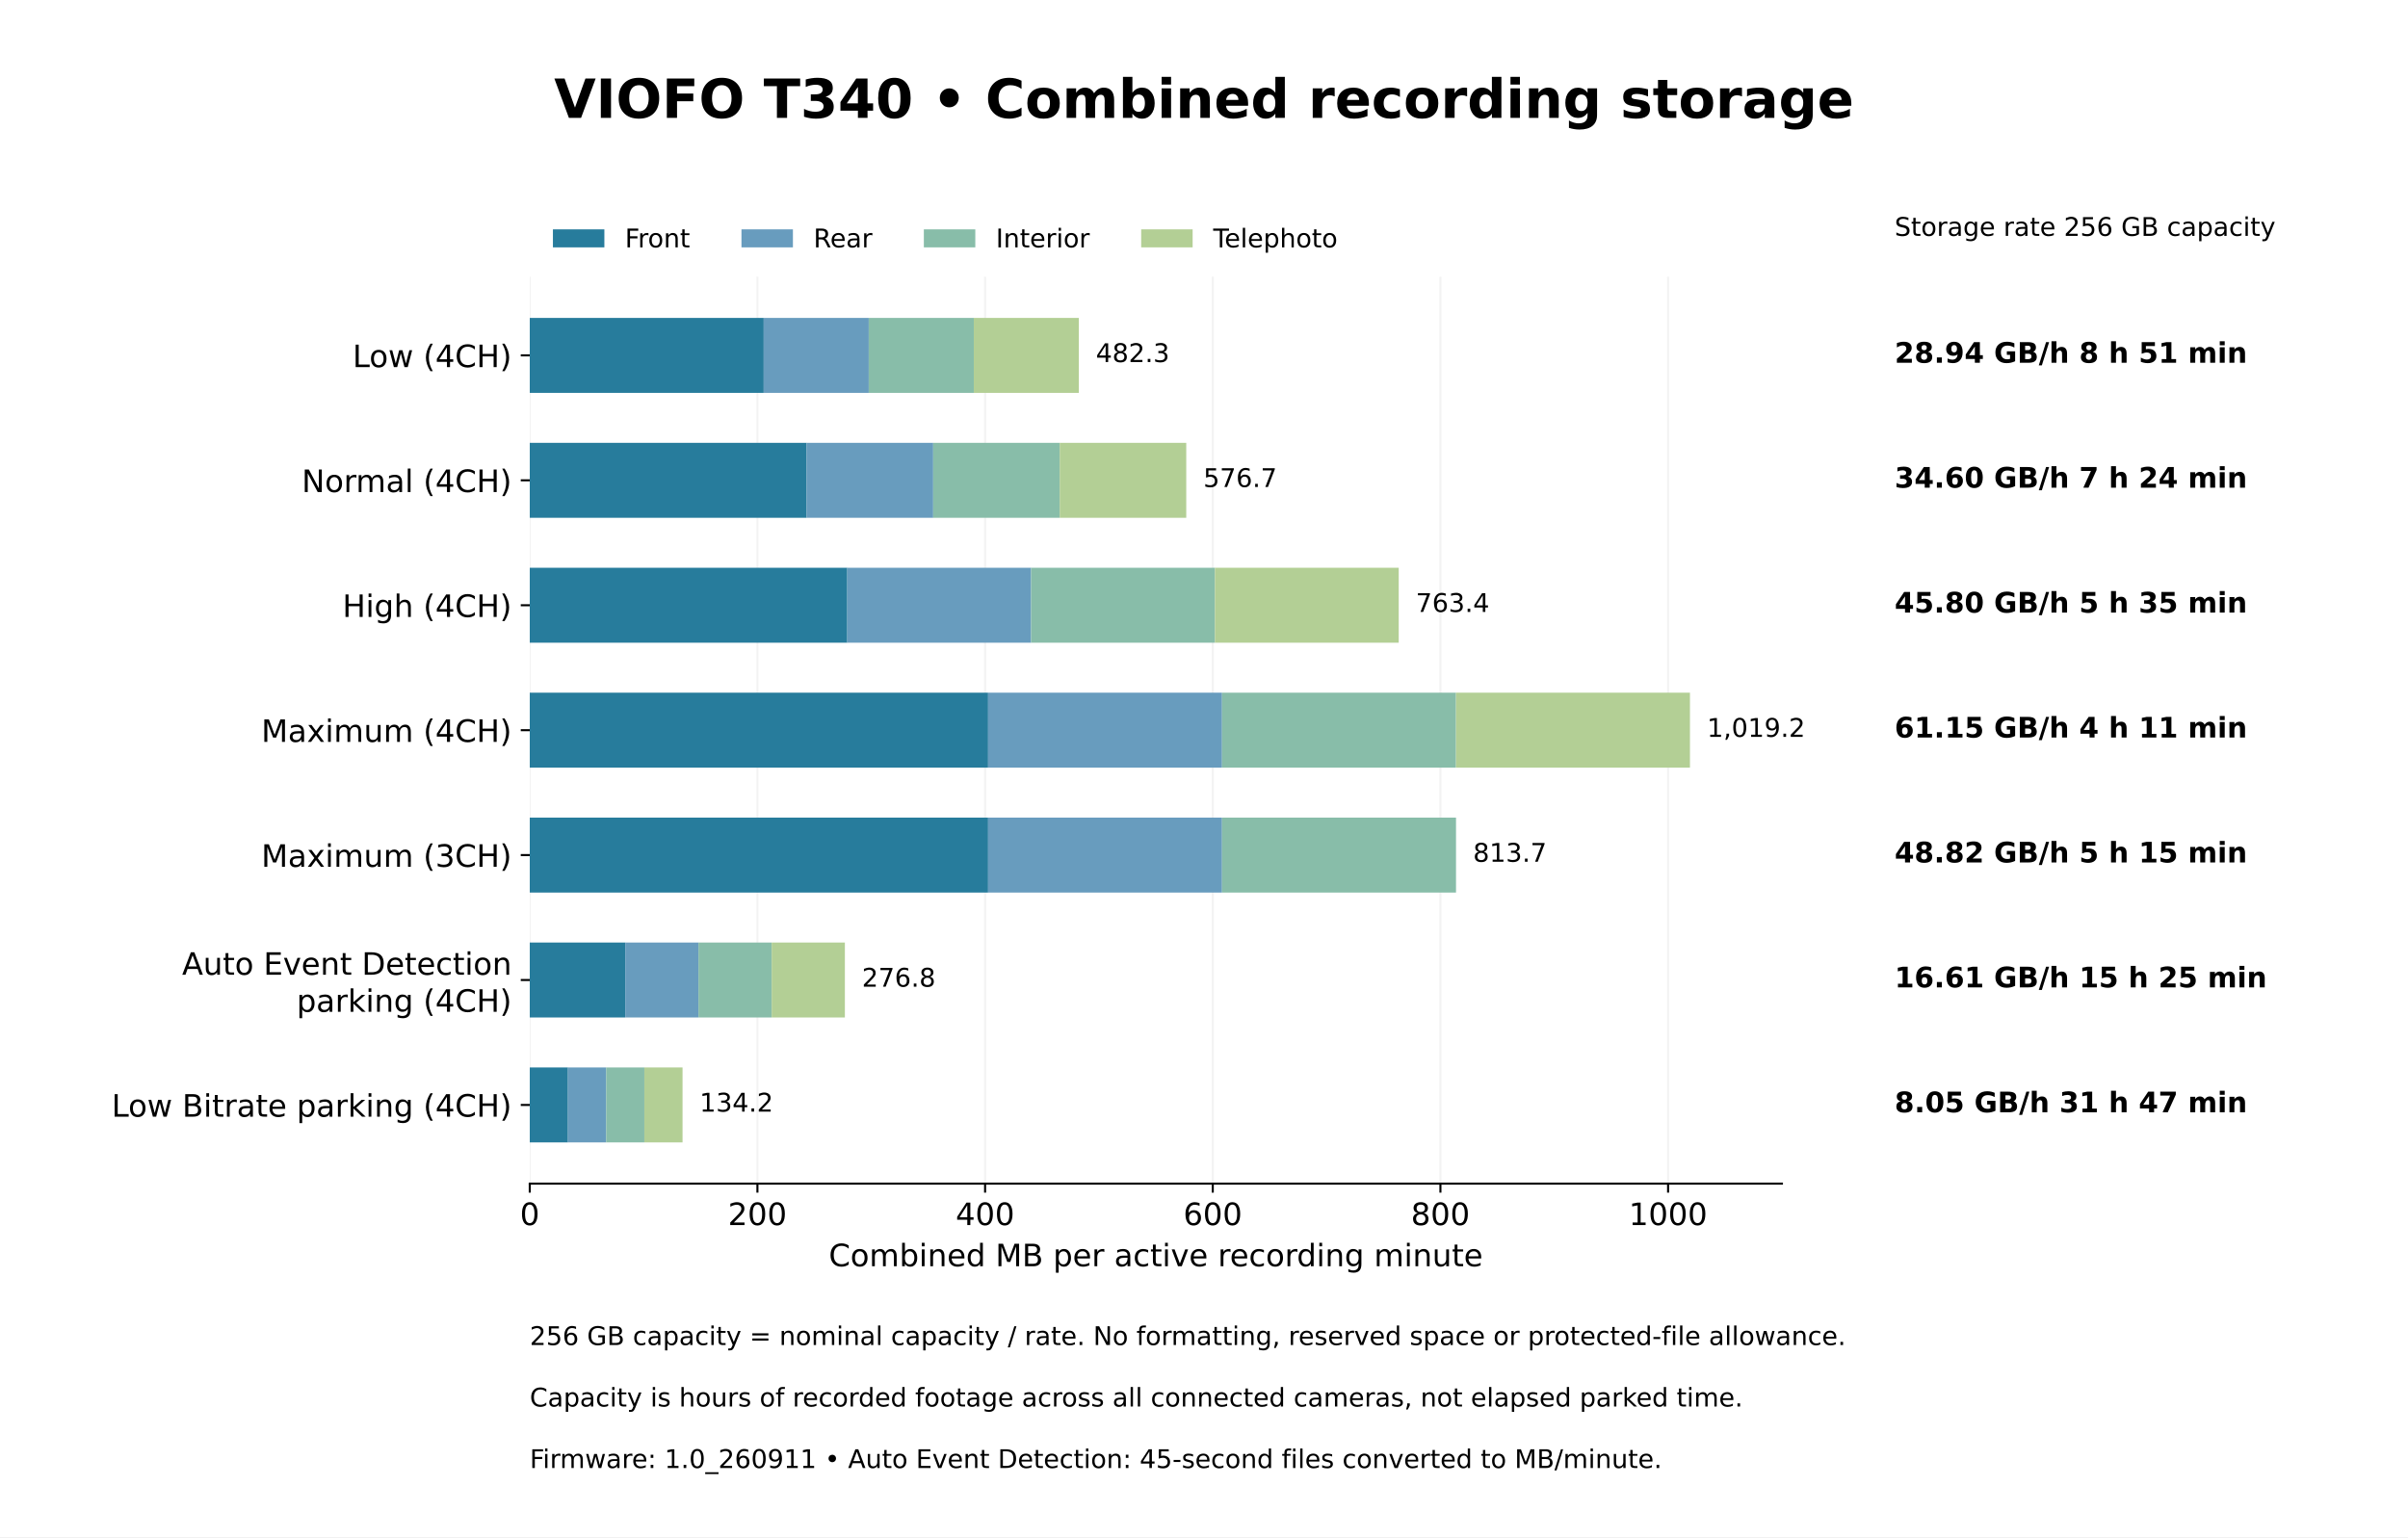
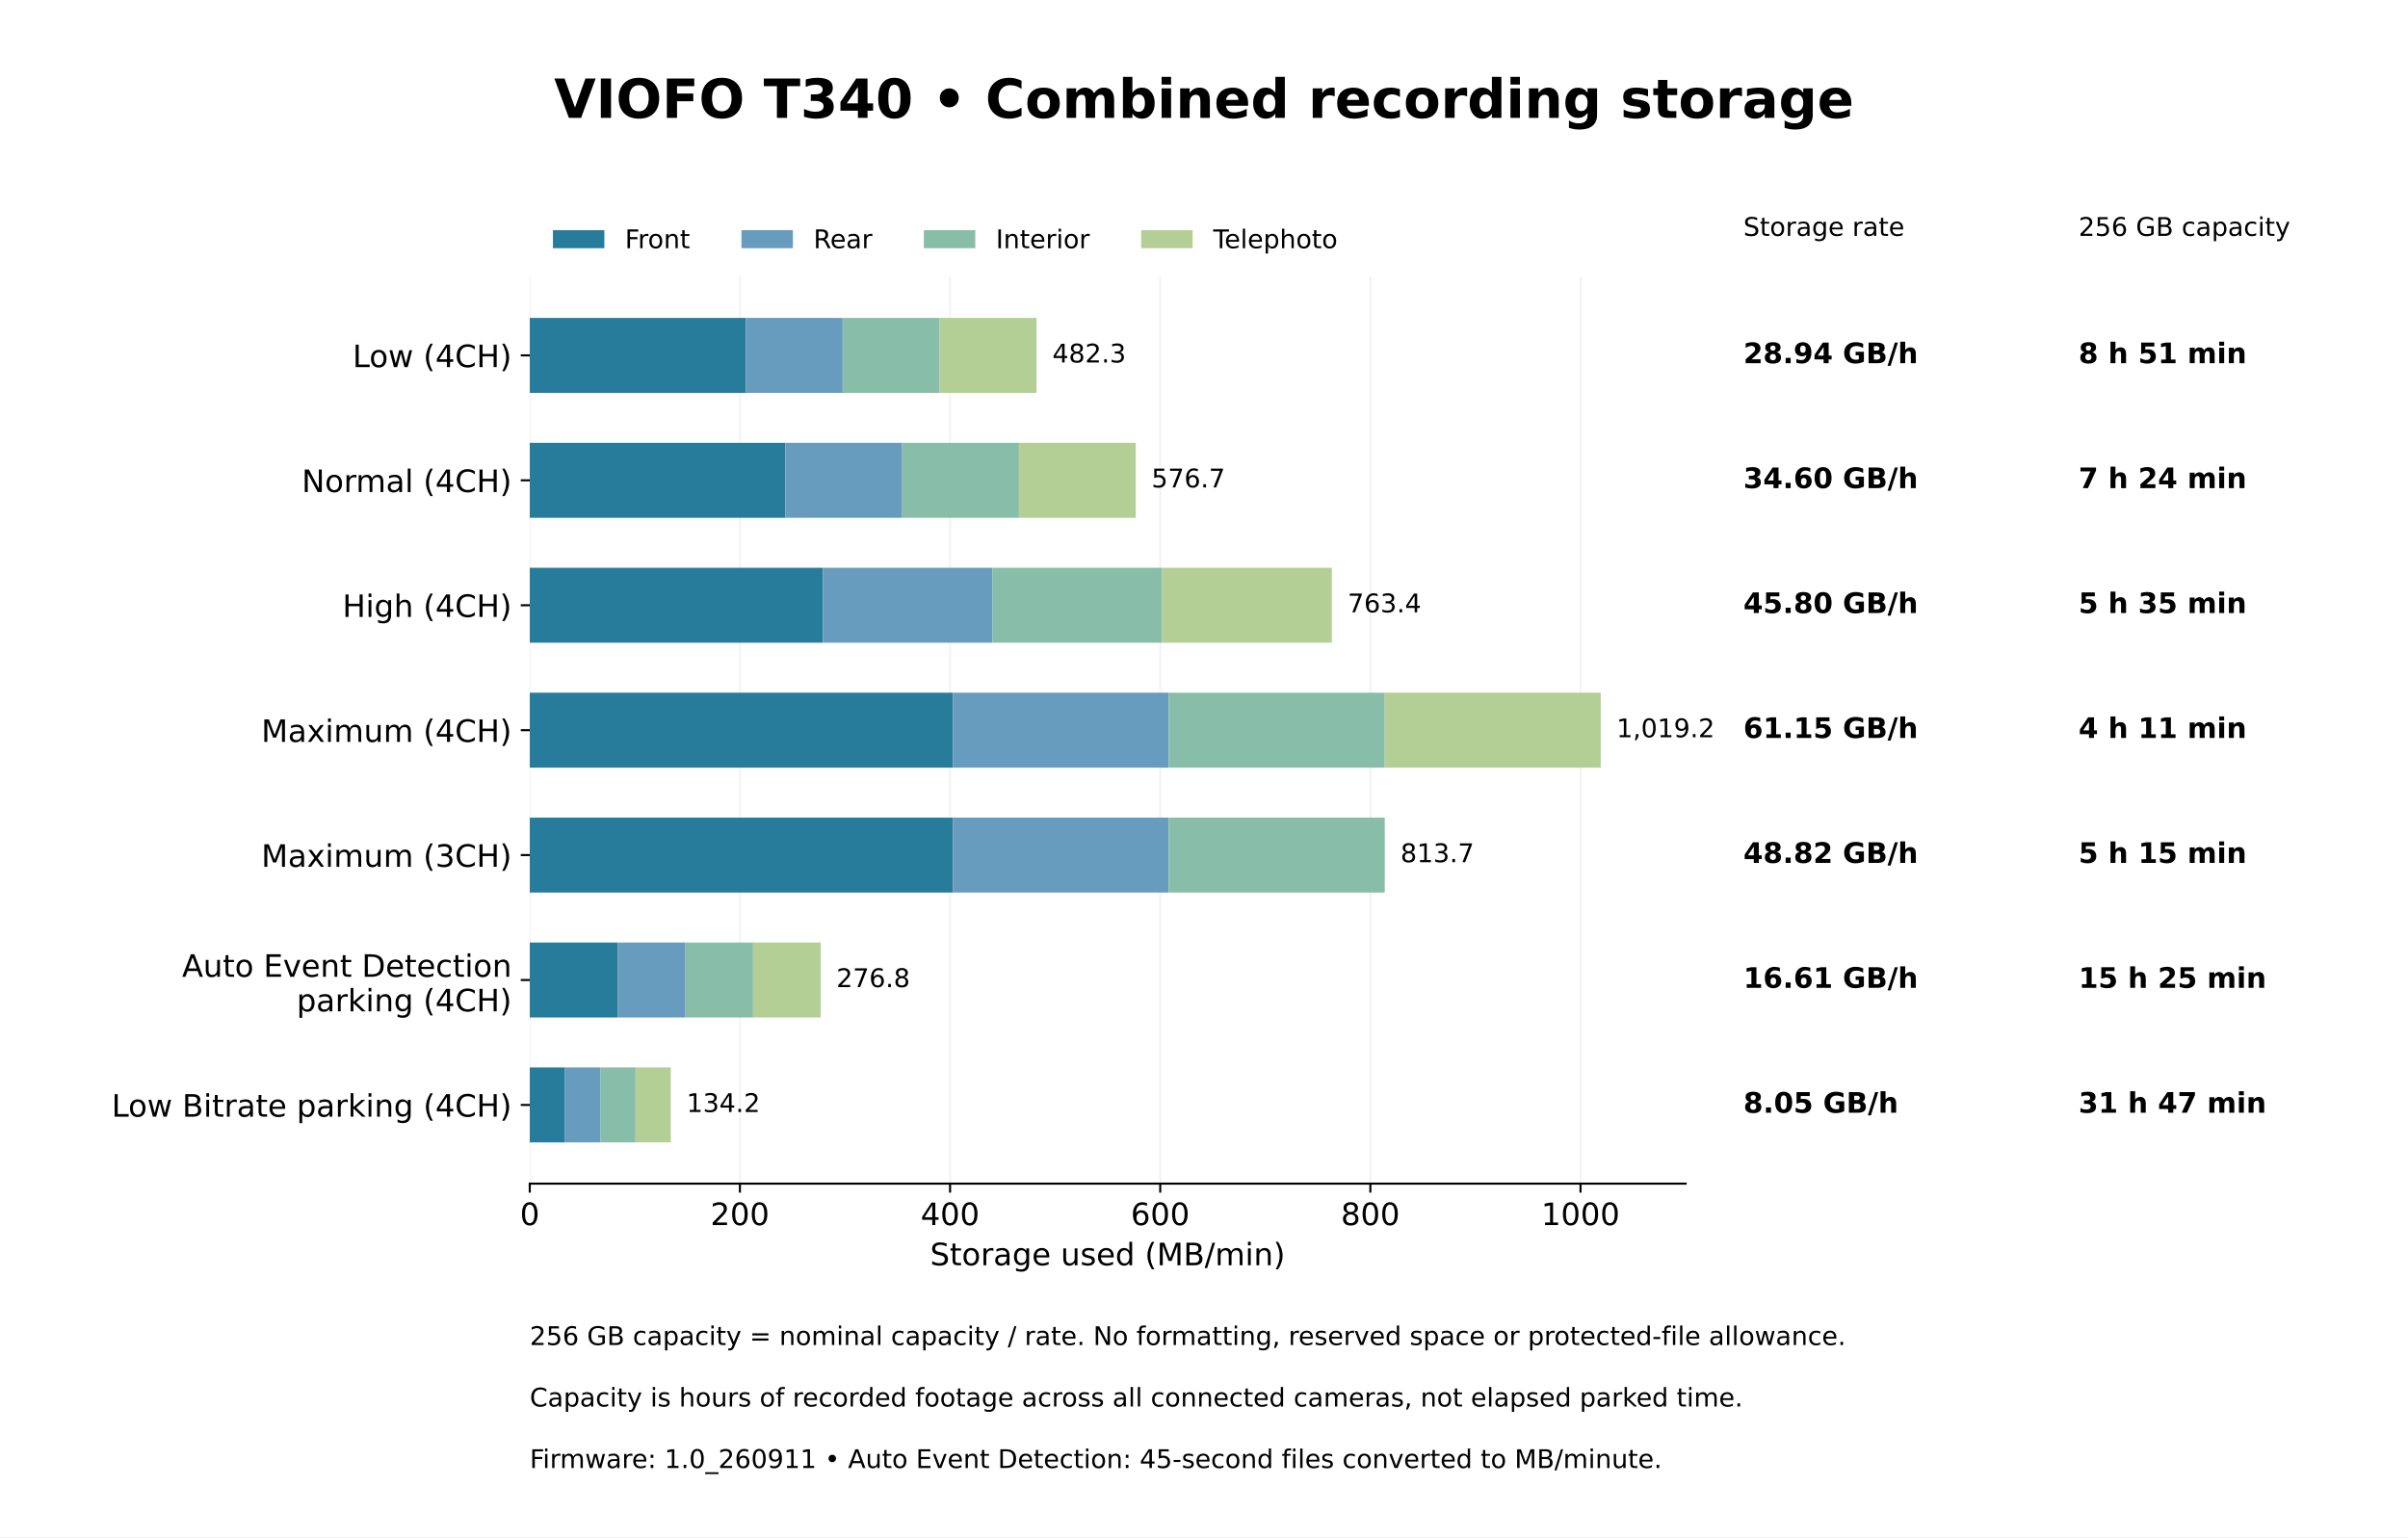
<svg xmlns="http://www.w3.org/2000/svg" xmlns:xlink="http://www.w3.org/1999/xlink" width="936pt" height="597.6pt" viewBox="0 0 936 597.6" version="1.1">
  <defs>
    <style type="text/css">*{stroke-linejoin: round; stroke-linecap: butt}</style>
  </defs>
  <g id="figure_1">
    <g id="patch_1">
      <path d="M 0 597.6 L 936 597.6 L 936 0 L 0 0 z " style="fill: #ffffff" />
    </g>
    <g id="axes_1">
      <g id="patch_2">
-         <path d="M 205.92 460.152 L 692.64 460.152 L 692.64 107.568 L 205.92 107.568 z " style="fill: #ffffff" />
+         <path d="M 205.92 460.152 L 655.2 460.152 L 655.2 107.568 L 205.92 107.568 z " style="fill: #ffffff" />
      </g>
      <g id="matplotlib.axis_1">
        <g id="xtick_1">
          <g id="line2d_1">
-             <path d="M 205.92 460.152 L 205.92 107.568 " clip-path="url(#pe1d11320b8)" style="fill: none; stroke: #b0b0b0; stroke-opacity: 0.16; stroke-width: 0.8; stroke-linecap: square" />
+             <path d="M 205.92 460.152 L 205.92 107.568 " clip-path="url(#p3f0b2e9236)" style="fill: none; stroke: #b0b0b0; stroke-opacity: 0.16; stroke-width: 0.8; stroke-linecap: square" />
          </g>
          <g id="line2d_2">
            <defs>
-               <path id="m07316ae9fb" d="M 0 0 L 0 3.5 " style="stroke: #000000; stroke-width: 0.8" />
+               <path id="m5dabaa1080" d="M 0 0 L 0 3.5 " style="stroke: #000000; stroke-width: 0.8" />
            </defs>
            <g>
-               <use xlink:href="#m07316ae9fb" x="205.92" y="460.152" style="stroke: #000000; stroke-width: 0.8" />
+               <use xlink:href="#m5dabaa1080" x="205.92" y="460.152" style="stroke: #000000; stroke-width: 0.8" />
            </g>
          </g>
          <g id="text_1">
-             <text style="font-size: 12px; font-family: 'DejaVu Sans'; text-anchor: middle" x="205.92" y="476.269" transform="rotate(-0 205.92 476.2692)">0</text>
+             <text style="font: 12px 'DejaVu Sans'; text-anchor: middle" x="205.92" y="476.27" transform="rotate(-0 205.92 476.2701)">0</text>
          </g>
        </g>
        <g id="xtick_2">
          <g id="line2d_3">
-             <path d="M 294.415 460.152 L 294.415 107.568 " clip-path="url(#pe1d11320b8)" style="fill: none; stroke: #b0b0b0; stroke-opacity: 0.16; stroke-width: 0.8; stroke-linecap: square" />
+             <path d="M 287.607 460.152 L 287.607 107.568 " clip-path="url(#p3f0b2e9236)" style="fill: none; stroke: #b0b0b0; stroke-opacity: 0.16; stroke-width: 0.8; stroke-linecap: square" />
          </g>
          <g id="line2d_4">
            <g>
-               <use xlink:href="#m07316ae9fb" x="294.415" y="460.152" style="stroke: #000000; stroke-width: 0.8" />
+               <use xlink:href="#m5dabaa1080" x="287.607" y="460.152" style="stroke: #000000; stroke-width: 0.8" />
            </g>
          </g>
          <g id="text_2">
-             <text style="font-size: 12px; font-family: 'DejaVu Sans'; text-anchor: middle" x="294.415" y="476.269" transform="rotate(-0 294.4145 476.2692)">200</text>
+             <text style="font: 12px 'DejaVu Sans'; text-anchor: middle" x="287.607" y="476.27" transform="rotate(-0 287.6073 476.2701)">200</text>
          </g>
        </g>
        <g id="xtick_3">
          <g id="line2d_5">
-             <path d="M 382.909 460.152 L 382.909 107.568 " clip-path="url(#pe1d11320b8)" style="fill: none; stroke: #b0b0b0; stroke-opacity: 0.16; stroke-width: 0.8; stroke-linecap: square" />
+             <path d="M 369.295 460.152 L 369.295 107.568 " clip-path="url(#p3f0b2e9236)" style="fill: none; stroke: #b0b0b0; stroke-opacity: 0.16; stroke-width: 0.8; stroke-linecap: square" />
          </g>
          <g id="line2d_6">
            <g>
-               <use xlink:href="#m07316ae9fb" x="382.909" y="460.152" style="stroke: #000000; stroke-width: 0.8" />
+               <use xlink:href="#m5dabaa1080" x="369.295" y="460.152" style="stroke: #000000; stroke-width: 0.8" />
            </g>
          </g>
          <g id="text_3">
-             <text style="font-size: 12px; font-family: 'DejaVu Sans'; text-anchor: middle" x="382.909" y="476.269" transform="rotate(-0 382.9091 476.2692)">400</text>
+             <text style="font: 12px 'DejaVu Sans'; text-anchor: middle" x="369.295" y="476.27" transform="rotate(-0 369.2945 476.2701)">400</text>
          </g>
        </g>
        <g id="xtick_4">
          <g id="line2d_7">
-             <path d="M 471.404 460.152 L 471.404 107.568 " clip-path="url(#pe1d11320b8)" style="fill: none; stroke: #b0b0b0; stroke-opacity: 0.16; stroke-width: 0.8; stroke-linecap: square" />
+             <path d="M 450.982 460.152 L 450.982 107.568 " clip-path="url(#p3f0b2e9236)" style="fill: none; stroke: #b0b0b0; stroke-opacity: 0.16; stroke-width: 0.8; stroke-linecap: square" />
          </g>
          <g id="line2d_8">
            <g>
-               <use xlink:href="#m07316ae9fb" x="471.404" y="460.152" style="stroke: #000000; stroke-width: 0.8" />
+               <use xlink:href="#m5dabaa1080" x="450.982" y="460.152" style="stroke: #000000; stroke-width: 0.8" />
            </g>
          </g>
          <g id="text_4">
-             <text style="font-size: 12px; font-family: 'DejaVu Sans'; text-anchor: middle" x="471.404" y="476.269" transform="rotate(-0 471.4036 476.2692)">600</text>
+             <text style="font: 12px 'DejaVu Sans'; text-anchor: middle" x="450.982" y="476.27" transform="rotate(-0 450.9818 476.2701)">600</text>
          </g>
        </g>
        <g id="xtick_5">
          <g id="line2d_9">
-             <path d="M 559.898 460.152 L 559.898 107.568 " clip-path="url(#pe1d11320b8)" style="fill: none; stroke: #b0b0b0; stroke-opacity: 0.16; stroke-width: 0.8; stroke-linecap: square" />
+             <path d="M 532.669 460.152 L 532.669 107.568 " clip-path="url(#p3f0b2e9236)" style="fill: none; stroke: #b0b0b0; stroke-opacity: 0.16; stroke-width: 0.8; stroke-linecap: square" />
          </g>
          <g id="line2d_10">
            <g>
-               <use xlink:href="#m07316ae9fb" x="559.898" y="460.152" style="stroke: #000000; stroke-width: 0.8" />
+               <use xlink:href="#m5dabaa1080" x="532.669" y="460.152" style="stroke: #000000; stroke-width: 0.8" />
            </g>
          </g>
          <g id="text_5">
-             <text style="font-size: 12px; font-family: 'DejaVu Sans'; text-anchor: middle" x="559.898" y="476.269" transform="rotate(-0 559.8982 476.2692)">800</text>
+             <text style="font: 12px 'DejaVu Sans'; text-anchor: middle" x="532.669" y="476.27" transform="rotate(-0 532.6691 476.2701)">800</text>
          </g>
        </g>
        <g id="xtick_6">
          <g id="line2d_11">
-             <path d="M 648.393 460.152 L 648.393 107.568 " clip-path="url(#pe1d11320b8)" style="fill: none; stroke: #b0b0b0; stroke-opacity: 0.16; stroke-width: 0.8; stroke-linecap: square" />
+             <path d="M 614.356 460.152 L 614.356 107.568 " clip-path="url(#p3f0b2e9236)" style="fill: none; stroke: #b0b0b0; stroke-opacity: 0.16; stroke-width: 0.8; stroke-linecap: square" />
          </g>
          <g id="line2d_12">
            <g>
-               <use xlink:href="#m07316ae9fb" x="648.393" y="460.152" style="stroke: #000000; stroke-width: 0.8" />
+               <use xlink:href="#m5dabaa1080" x="614.356" y="460.152" style="stroke: #000000; stroke-width: 0.8" />
            </g>
          </g>
          <g id="text_6">
-             <text style="font-size: 12px; font-family: 'DejaVu Sans'; text-anchor: middle" x="648.393" y="476.269" transform="rotate(-0 648.3927 476.2692)">1000</text>
+             <text style="font: 12px 'DejaVu Sans'; text-anchor: middle" x="614.356" y="476.27" transform="rotate(-0 614.3564 476.2701)">1000</text>
          </g>
        </g>
        <g id="text_7">
-           <text style="font-size: 12px; font-family: 'DejaVu Sans'; text-anchor: middle" x="449.28" y="492.27" transform="rotate(-0 449.28 492.2701)">Combined MB per active recording minute</text>
+           <text style="font: 12px 'DejaVu Sans'; text-anchor: middle" x="430.56" y="491.884" transform="rotate(-0 430.56 491.8839)">Storage used (MB/min)</text>
        </g>
      </g>
      <g id="matplotlib.axis_2">
        <g id="ytick_1">
          <g id="line2d_13">
            <defs>
-               <path id="m3e08c2dbc3" d="M 0 0 L -3.5 0 " style="stroke: #000000; stroke-width: 0.8" />
+               <path id="m7e5ec1ed9e" d="M 0 0 L -3.5 0 " style="stroke: #000000; stroke-width: 0.8" />
            </defs>
            <g>
-               <use xlink:href="#m3e08c2dbc3" x="205.92" y="138.164" style="stroke: #000000; stroke-width: 0.8" />
+               <use xlink:href="#m7e5ec1ed9e" x="205.92" y="138.164" style="stroke: #000000; stroke-width: 0.8" />
            </g>
          </g>
          <g id="text_8">
-             <text style="font-size: 12px; font-family: 'DejaVu Sans'; text-anchor: end" x="198.92" y="142.723" transform="rotate(-0 198.92 142.7227)">Low (4CH)</text>
+             <text style="font: 12px 'DejaVu Sans'; text-anchor: end" x="198.92" y="142.723" transform="rotate(-0 198.92 142.7232)">Low (4CH)</text>
          </g>
        </g>
        <g id="ytick_2">
          <g id="line2d_14">
            <g>
-               <use xlink:href="#m3e08c2dbc3" x="205.92" y="186.729" style="stroke: #000000; stroke-width: 0.8" />
+               <use xlink:href="#m7e5ec1ed9e" x="205.92" y="186.729" style="stroke: #000000; stroke-width: 0.8" />
            </g>
          </g>
          <g id="text_9">
-             <text style="font-size: 12px; font-family: 'DejaVu Sans'; text-anchor: end" x="198.92" y="191.288" transform="rotate(-0 198.92 191.2885)">Normal (4CH)</text>
+             <text style="font: 12px 'DejaVu Sans'; text-anchor: end" x="198.92" y="191.288" transform="rotate(-0 198.92 191.2885)">Normal (4CH)</text>
          </g>
        </g>
        <g id="ytick_3">
          <g id="line2d_15">
            <g>
-               <use xlink:href="#m3e08c2dbc3" x="205.92" y="235.295" style="stroke: #000000; stroke-width: 0.8" />
+               <use xlink:href="#m7e5ec1ed9e" x="205.92" y="235.295" style="stroke: #000000; stroke-width: 0.8" />
            </g>
          </g>
          <g id="text_10">
-             <text style="font-size: 12px; font-family: 'DejaVu Sans'; text-anchor: end" x="198.92" y="239.854" transform="rotate(-0 198.92 239.8538)">High (4CH)</text>
+             <text style="font: 12px 'DejaVu Sans'; text-anchor: end" x="198.92" y="239.854" transform="rotate(-0 198.92 239.8538)">High (4CH)</text>
          </g>
        </g>
        <g id="ytick_4">
          <g id="line2d_16">
            <g>
-               <use xlink:href="#m3e08c2dbc3" x="205.92" y="283.86" style="stroke: #000000; stroke-width: 0.8" />
+               <use xlink:href="#m7e5ec1ed9e" x="205.92" y="283.86" style="stroke: #000000; stroke-width: 0.8" />
            </g>
          </g>
          <g id="text_11">
-             <text style="font-size: 12px; font-family: 'DejaVu Sans'; text-anchor: end" x="198.92" y="288.419" transform="rotate(-0 198.92 288.4191)">Maximum (4CH)</text>
+             <text style="font: 12px 'DejaVu Sans'; text-anchor: end" x="198.92" y="288.419" transform="rotate(-0 198.92 288.4191)">Maximum (4CH)</text>
          </g>
        </g>
        <g id="ytick_5">
          <g id="line2d_17">
            <g>
-               <use xlink:href="#m3e08c2dbc3" x="205.92" y="332.425" style="stroke: #000000; stroke-width: 0.8" />
+               <use xlink:href="#m7e5ec1ed9e" x="205.92" y="332.425" style="stroke: #000000; stroke-width: 0.8" />
            </g>
          </g>
          <g id="text_12">
-             <text style="font-size: 12px; font-family: 'DejaVu Sans'; text-anchor: end" x="198.92" y="336.984" transform="rotate(-0 198.92 336.9844)">Maximum (3CH)</text>
+             <text style="font: 12px 'DejaVu Sans'; text-anchor: end" x="198.92" y="336.984" transform="rotate(-0 198.92 336.9844)">Maximum (3CH)</text>
          </g>
        </g>
        <g id="ytick_6">
          <g id="line2d_18">
            <g>
-               <use xlink:href="#m3e08c2dbc3" x="205.92" y="380.991" style="stroke: #000000; stroke-width: 0.8" />
+               <use xlink:href="#m7e5ec1ed9e" x="205.92" y="380.991" style="stroke: #000000; stroke-width: 0.8" />
            </g>
          </g>
          <g id="text_13">
-             <text style="font-size: 12px; font-family: 'DejaVu Sans'" transform="translate(70.75813 378.9486)">Auto Event Detection</text>
-             <text style="font-size: 12px; font-family: 'DejaVu Sans'" transform="translate(115.2931 393.3519)">parking (4CH)</text>
+             <text style="font: 12px 'DejaVu Sans'" transform="translate(70.75813 379.7428)">Auto Event Detection</text>
+             <text style="font: 12px 'DejaVu Sans'" transform="translate(115.2931 393.1801)">parking (4CH)</text>
          </g>
        </g>
        <g id="ytick_7">
          <g id="line2d_19">
            <g>
-               <use xlink:href="#m3e08c2dbc3" x="205.92" y="429.556" style="stroke: #000000; stroke-width: 0.8" />
+               <use xlink:href="#m7e5ec1ed9e" x="205.92" y="429.556" style="stroke: #000000; stroke-width: 0.8" />
            </g>
          </g>
          <g id="text_14">
-             <text style="font-size: 12px; font-family: 'DejaVu Sans'; text-anchor: end" x="198.92" y="434.115" transform="rotate(-0 198.92 434.1149)">Low Bitrate parking (4CH)</text>
+             <text style="font: 12px 'DejaVu Sans'; text-anchor: end" x="198.92" y="434.115" transform="rotate(-0 198.92 434.1149)">Low Bitrate parking (4CH)</text>
          </g>
        </g>
      </g>
      <g id="patch_3">
-         <path d="M 205.92 123.595 L 296.857 123.595 L 296.857 152.734 L 205.92 152.734 z " clip-path="url(#pe1d11320b8)" style="fill: #277c9c" />
+         <path d="M 205.92 123.595 L 289.862 123.595 L 289.862 152.734 L 205.92 152.734 z " clip-path="url(#p3f0b2e9236)" style="fill: #277c9c" />
      </g>
      <g id="patch_4">
-         <path d="M 205.92 172.16 L 313.56 172.16 L 313.56 201.299 L 205.92 201.299 z " clip-path="url(#pe1d11320b8)" style="fill: #277c9c" />
+         <path d="M 205.92 172.16 L 305.28 172.16 L 305.28 201.299 L 205.92 201.299 z " clip-path="url(#p3f0b2e9236)" style="fill: #277c9c" />
      </g>
      <g id="patch_5">
-         <path d="M 205.92 220.725 L 329.335 220.725 L 329.335 249.864 L 205.92 249.864 z " clip-path="url(#pe1d11320b8)" style="fill: #277c9c" />
+         <path d="M 205.92 220.725 L 319.842 220.725 L 319.842 249.864 L 205.92 249.864 z " clip-path="url(#p3f0b2e9236)" style="fill: #277c9c" />
      </g>
      <g id="patch_6">
-         <path d="M 205.92 269.29 L 384.083 269.29 L 384.083 298.43 L 205.92 298.43 z " clip-path="url(#pe1d11320b8)" style="fill: #277c9c" />
+         <path d="M 205.92 269.29 L 370.378 269.29 L 370.378 298.43 L 205.92 298.43 z " clip-path="url(#p3f0b2e9236)" style="fill: #277c9c" />
      </g>
      <g id="patch_7">
-         <path d="M 205.92 317.856 L 384.083 317.856 L 384.083 346.995 L 205.92 346.995 z " clip-path="url(#pe1d11320b8)" style="fill: #277c9c" />
+         <path d="M 205.92 317.856 L 370.378 317.856 L 370.378 346.995 L 205.92 346.995 z " clip-path="url(#p3f0b2e9236)" style="fill: #277c9c" />
      </g>
      <g id="patch_8">
-         <path d="M 205.92 366.421 L 243.037 366.421 L 243.037 395.56 L 205.92 395.56 z " clip-path="url(#pe1d11320b8)" style="fill: #277c9c" />
+         <path d="M 205.92 366.421 L 240.182 366.421 L 240.182 395.56 L 205.92 395.56 z " clip-path="url(#p3f0b2e9236)" style="fill: #277c9c" />
      </g>
      <g id="patch_9">
-         <path d="M 205.92 414.986 L 220.767 414.986 L 220.767 444.125 L 205.92 444.125 z " clip-path="url(#pe1d11320b8)" style="fill: #277c9c" />
+         <path d="M 205.92 414.986 L 219.625 414.986 L 219.625 444.125 L 205.92 444.125 z " clip-path="url(#p3f0b2e9236)" style="fill: #277c9c" />
      </g>
      <g id="patch_10">
-         <path d="M 296.857 123.595 L 337.686 123.595 L 337.686 152.734 L 296.857 152.734 z " clip-path="url(#pe1d11320b8)" style="fill: #689cbe" />
+         <path d="M 289.862 123.595 L 327.551 123.595 L 327.551 152.734 L 289.862 152.734 z " clip-path="url(#p3f0b2e9236)" style="fill: #689cbe" />
      </g>
      <g id="patch_11">
-         <path d="M 313.56 172.16 L 362.741 172.16 L 362.741 201.299 L 313.56 201.299 z " clip-path="url(#pe1d11320b8)" style="fill: #689cbe" />
+         <path d="M 305.28 172.16 L 350.677 172.16 L 350.677 201.299 L 305.28 201.299 z " clip-path="url(#p3f0b2e9236)" style="fill: #689cbe" />
      </g>
      <g id="patch_12">
-         <path d="M 329.335 220.725 L 400.786 220.725 L 400.786 249.864 L 329.335 249.864 z " clip-path="url(#pe1d11320b8)" style="fill: #689cbe" />
+         <path d="M 319.842 220.725 L 385.796 220.725 L 385.796 249.864 L 319.842 249.864 z " clip-path="url(#p3f0b2e9236)" style="fill: #689cbe" />
      </g>
      <g id="patch_13">
-         <path d="M 384.083 269.29 L 475.02 269.29 L 475.02 298.43 L 384.083 298.43 z " clip-path="url(#pe1d11320b8)" style="fill: #689cbe" />
+         <path d="M 370.378 269.29 L 454.32 269.29 L 454.32 298.43 L 370.378 298.43 z " clip-path="url(#p3f0b2e9236)" style="fill: #689cbe" />
      </g>
      <g id="patch_14">
-         <path d="M 384.083 317.856 L 475.02 317.856 L 475.02 346.995 L 384.083 346.995 z " clip-path="url(#pe1d11320b8)" style="fill: #689cbe" />
+         <path d="M 370.378 317.856 L 454.32 317.856 L 454.32 346.995 L 370.378 346.995 z " clip-path="url(#p3f0b2e9236)" style="fill: #689cbe" />
      </g>
      <g id="patch_15">
-         <path d="M 243.037 366.421 L 271.494 366.421 L 271.494 395.56 L 243.037 395.56 z " clip-path="url(#pe1d11320b8)" style="fill: #689cbe" />
+         <path d="M 240.182 366.421 L 266.45 366.421 L 266.45 395.56 L 240.182 395.56 z " clip-path="url(#p3f0b2e9236)" style="fill: #689cbe" />
      </g>
      <g id="patch_16">
-         <path d="M 220.767 414.986 L 235.614 414.986 L 235.614 444.125 L 220.767 444.125 z " clip-path="url(#pe1d11320b8)" style="fill: #689cbe" />
+         <path d="M 219.625 414.986 L 233.33 414.986 L 233.33 444.125 L 219.625 444.125 z " clip-path="url(#p3f0b2e9236)" style="fill: #689cbe" />
      </g>
      <g id="patch_17">
-         <path d="M 337.686 123.595 L 378.515 123.595 L 378.515 152.734 L 337.686 152.734 z " clip-path="url(#pe1d11320b8)" style="fill: #88bda9" />
+         <path d="M 327.551 123.595 L 365.239 123.595 L 365.239 152.734 L 327.551 152.734 z " clip-path="url(#p3f0b2e9236)" style="fill: #88bda9" />
      </g>
      <g id="patch_18">
-         <path d="M 362.741 172.16 L 411.921 172.16 L 411.921 201.299 L 362.741 201.299 z " clip-path="url(#pe1d11320b8)" style="fill: #88bda9" />
+         <path d="M 350.677 172.16 L 396.075 172.16 L 396.075 201.299 L 350.677 201.299 z " clip-path="url(#p3f0b2e9236)" style="fill: #88bda9" />
      </g>
      <g id="patch_19">
-         <path d="M 400.786 220.725 L 472.237 220.725 L 472.237 249.864 L 400.786 249.864 z " clip-path="url(#pe1d11320b8)" style="fill: #88bda9" />
+         <path d="M 385.796 220.725 L 451.751 220.725 L 451.751 249.864 L 385.796 249.864 z " clip-path="url(#p3f0b2e9236)" style="fill: #88bda9" />
      </g>
      <g id="patch_20">
-         <path d="M 475.02 269.29 L 565.958 269.29 L 565.958 298.43 L 475.02 298.43 z " clip-path="url(#pe1d11320b8)" style="fill: #88bda9" />
+         <path d="M 454.32 269.29 L 538.263 269.29 L 538.263 298.43 L 454.32 298.43 z " clip-path="url(#p3f0b2e9236)" style="fill: #88bda9" />
      </g>
      <g id="patch_21">
-         <path d="M 475.02 317.856 L 565.958 317.856 L 565.958 346.995 L 475.02 346.995 z " clip-path="url(#pe1d11320b8)" style="fill: #88bda9" />
+         <path d="M 454.32 317.856 L 538.263 317.856 L 538.263 346.995 L 454.32 346.995 z " clip-path="url(#p3f0b2e9236)" style="fill: #88bda9" />
      </g>
      <g id="patch_22">
-         <path d="M 271.494 366.421 L 299.95 366.421 L 299.95 395.56 L 271.494 395.56 z " clip-path="url(#pe1d11320b8)" style="fill: #88bda9" />
+         <path d="M 266.45 366.421 L 292.717 366.421 L 292.717 395.56 L 266.45 395.56 z " clip-path="url(#p3f0b2e9236)" style="fill: #88bda9" />
      </g>
      <g id="patch_23">
-         <path d="M 235.614 414.986 L 250.461 414.986 L 250.461 444.125 L 235.614 444.125 z " clip-path="url(#pe1d11320b8)" style="fill: #88bda9" />
+         <path d="M 233.33 414.986 L 247.035 414.986 L 247.035 444.125 L 233.33 444.125 z " clip-path="url(#p3f0b2e9236)" style="fill: #88bda9" />
      </g>
      <g id="patch_24">
-         <path d="M 378.515 123.595 L 419.344 123.595 L 419.344 152.734 L 378.515 152.734 z " clip-path="url(#pe1d11320b8)" style="fill: #b3cf95" />
+         <path d="M 365.239 123.595 L 402.927 123.595 L 402.927 152.734 L 365.239 152.734 z " clip-path="url(#p3f0b2e9236)" style="fill: #b3cf95" />
      </g>
      <g id="patch_25">
-         <path d="M 411.921 172.16 L 461.101 172.16 L 461.101 201.299 L 411.921 201.299 z " clip-path="url(#pe1d11320b8)" style="fill: #b3cf95" />
+         <path d="M 396.075 172.16 L 441.472 172.16 L 441.472 201.299 L 396.075 201.299 z " clip-path="url(#p3f0b2e9236)" style="fill: #b3cf95" />
      </g>
      <g id="patch_26">
-         <path d="M 472.237 220.725 L 543.687 220.725 L 543.687 249.864 L 472.237 249.864 z " clip-path="url(#pe1d11320b8)" style="fill: #b3cf95" />
+         <path d="M 451.751 220.725 L 517.705 220.725 L 517.705 249.864 L 451.751 249.864 z " clip-path="url(#p3f0b2e9236)" style="fill: #b3cf95" />
      </g>
      <g id="patch_27">
-         <path d="M 565.958 269.29 L 656.895 269.29 L 656.895 298.43 L 565.958 298.43 z " clip-path="url(#pe1d11320b8)" style="fill: #b3cf95" />
+         <path d="M 538.263 269.29 L 622.205 269.29 L 622.205 298.43 L 538.263 298.43 z " clip-path="url(#p3f0b2e9236)" style="fill: #b3cf95" />
      </g>
      <g id="patch_28">
-         <path d="M 565.958 317.856 L 565.958 317.856 L 565.958 346.995 L 565.958 346.995 z " clip-path="url(#pe1d11320b8)" style="fill: #b3cf95" />
+         <path d="M 538.263 317.856 L 538.263 317.856 L 538.263 346.995 L 538.263 346.995 z " clip-path="url(#p3f0b2e9236)" style="fill: #b3cf95" />
      </g>
      <g id="patch_29">
-         <path d="M 299.95 366.421 L 328.407 366.421 L 328.407 395.56 L 299.95 395.56 z " clip-path="url(#pe1d11320b8)" style="fill: #b3cf95" />
+         <path d="M 292.717 366.421 L 318.985 366.421 L 318.985 395.56 L 292.717 395.56 z " clip-path="url(#p3f0b2e9236)" style="fill: #b3cf95" />
      </g>
      <g id="patch_30">
-         <path d="M 250.461 414.986 L 265.308 414.986 L 265.308 444.125 L 250.461 444.125 z " clip-path="url(#pe1d11320b8)" style="fill: #b3cf95" />
+         <path d="M 247.035 414.986 L 260.739 414.986 L 260.739 444.125 L 247.035 444.125 z " clip-path="url(#p3f0b2e9236)" style="fill: #b3cf95" />
      </g>
      <g id="patch_31">
-         <path d="M 205.92 460.152 L 692.64 460.152 " style="fill: none; stroke: #000000; stroke-width: 0.8; stroke-linejoin: miter; stroke-linecap: square" />
+         <path d="M 205.92 460.152 L 655.2 460.152 " style="fill: none; stroke: #000000; stroke-width: 0.8; stroke-linejoin: miter; stroke-linecap: square" />
      </g>
      <g id="text_15">
-         <text style="font-size: 10px; font-family: 'DejaVu Sans'; text-anchor: start" x="425.982" y="140.762" transform="rotate(-0 425.9816 140.7618)">482.3</text>
+         <text style="font: 10px 'DejaVu Sans'; text-anchor: start" x="409.054" y="140.924" transform="rotate(-0 409.0538 140.9235)">482.3</text>
      </g>
      <g id="text_16">
-         <text style="font-weight: 700; font-size: 11px; font-family: 'DejaVu Sans'; text-anchor: start" x="736.445" y="141.022" transform="rotate(-0 736.4448 141.022)">28.94 GB/h     8 h 51 min</text>
+         <text style="font: 700 11px 'DejaVu Sans'; text-anchor: start" x="677.664" y="141.199" transform="rotate(-0 677.664 141.1994)">28.94 GB/h</text>
      </g>
      <g id="text_17">
-         <text style="font-size: 10px; font-family: 'DejaVu Sans'; text-anchor: start" x="467.739" y="189.327" transform="rotate(-0 467.7385 189.3271)">576.7</text>
+         <text style="font: 700 11px 'DejaVu Sans'; text-anchor: start" x="807.955" y="141.199" transform="rotate(-0 807.9552 141.1994)">8 h 51 min</text>
      </g>
      <g id="text_18">
-         <text style="font-weight: 700; font-size: 11px; font-family: 'DejaVu Sans'; text-anchor: start" x="736.445" y="189.587" transform="rotate(-0 736.4448 189.5873)">34.60 GB/h     7 h 24 min</text>
+         <text style="font: 10px 'DejaVu Sans'; text-anchor: start" x="447.599" y="189.489" transform="rotate(-0 447.5987 189.4888)">576.7</text>
      </g>
      <g id="text_19">
-         <text style="font-size: 10px; font-family: 'DejaVu Sans'; text-anchor: start" x="550.325" y="237.892" transform="rotate(-0 550.3245 237.8924)">763.4</text>
+         <text style="font: 700 11px 'DejaVu Sans'; text-anchor: start" x="677.664" y="189.765" transform="rotate(-0 677.664 189.7647)">34.60 GB/h</text>
      </g>
      <g id="text_20">
-         <text style="font-weight: 700; font-size: 11px; font-family: 'DejaVu Sans'; text-anchor: start" x="736.445" y="238.153" transform="rotate(-0 736.4448 238.1526)">45.80 GB/h     5 h 35 min</text>
+         <text style="font: 700 11px 'DejaVu Sans'; text-anchor: start" x="807.955" y="189.765" transform="rotate(-0 807.9552 189.7647)">7 h 24 min</text>
      </g>
      <g id="text_21">
-         <text style="font-size: 10px; font-family: 'DejaVu Sans'; text-anchor: start" x="663.532" y="286.458" transform="rotate(-0 663.5323 286.4577)">1,019.2</text>
+         <text style="font: 10px 'DejaVu Sans'; text-anchor: start" x="523.832" y="238.054" transform="rotate(-0 523.8319 238.0541)">763.4</text>
      </g>
      <g id="text_22">
-         <text style="font-weight: 700; font-size: 11px; font-family: 'DejaVu Sans'; text-anchor: start" x="736.445" y="286.718" transform="rotate(-0 736.4448 286.7179)">61.15 GB/h     4 h 11 min</text>
+         <text style="font: 700 11px 'DejaVu Sans'; text-anchor: start" x="677.664" y="238.33" transform="rotate(-0 677.664 238.33)">45.80 GB/h</text>
      </g>
      <g id="text_23">
-         <text style="font-size: 10px; font-family: 'DejaVu Sans'; text-anchor: start" x="572.595" y="335.023" transform="rotate(-0 572.5949 335.0229)">813.7</text>
+         <text style="font: 700 11px 'DejaVu Sans'; text-anchor: start" x="807.955" y="238.33" transform="rotate(-0 807.9552 238.33)">5 h 35 min</text>
      </g>
      <g id="text_24">
-         <text style="font-weight: 700; font-size: 11px; font-family: 'DejaVu Sans'; text-anchor: start" x="736.445" y="335.283" transform="rotate(-0 736.4448 335.2831)">48.82 GB/h     5 h 15 min</text>
+         <text style="font: 10px 'DejaVu Sans'; text-anchor: start" x="628.331" y="286.619" transform="rotate(-0 628.3314 286.6194)">1,019.2</text>
      </g>
      <g id="text_25">
-         <text style="font-size: 10px; font-family: 'DejaVu Sans'; text-anchor: start" x="335.044" y="383.588" transform="rotate(-0 335.0442 383.5882)">276.8</text>
+         <text style="font: 700 11px 'DejaVu Sans'; text-anchor: start" x="677.664" y="286.895" transform="rotate(-0 677.664 286.8953)">61.15 GB/h</text>
      </g>
      <g id="text_26">
-         <text style="font-weight: 700; font-size: 11px; font-family: 'DejaVu Sans'; text-anchor: start" x="736.445" y="383.848" transform="rotate(-0 736.4448 383.8484)">16.61 GB/h     15 h 25 min</text>
+         <text style="font: 700 11px 'DejaVu Sans'; text-anchor: start" x="807.955" y="286.895" transform="rotate(-0 807.9552 286.8953)">4 h 11 min</text>
      </g>
      <g id="text_27">
-         <text style="font-size: 10px; font-family: 'DejaVu Sans'; text-anchor: start" x="271.945" y="432.154" transform="rotate(-0 271.9448 432.1535)">134.2</text>
+         <text style="font: 10px 'DejaVu Sans'; text-anchor: start" x="544.389" y="335.185" transform="rotate(-0 544.3892 335.1847)">813.7</text>
      </g>
      <g id="text_28">
-         <text style="font-weight: 700; font-size: 11px; font-family: 'DejaVu Sans'; text-anchor: start" x="736.445" y="432.414" transform="rotate(-0 736.4448 432.4137)">8.05 GB/h     31 h 47 min</text>
+         <text style="font: 700 11px 'DejaVu Sans'; text-anchor: start" x="677.664" y="335.461" transform="rotate(-0 677.664 335.4606)">48.82 GB/h</text>
      </g>
      <g id="text_29">
-         <text style="font-size: 10px; font-family: 'DejaVu Sans'; text-anchor: start" x="736.445" y="91.702" transform="rotate(-0 736.4448 91.70172)">Storage rate     256 GB capacity</text>
-       </g>
-     </g>
-     <g id="text_30">
-       <text style="font-weight: 700; font-size: 21px; font-family: 'DejaVu Sans'; text-anchor: middle" x="468" y="45.837" transform="rotate(-0 468 45.83672)">VIOFO T340 • Combined recording storage</text>
-     </g>
-     <g id="text_31">
-       <text style="font-size: 10px; font-family: 'DejaVu Sans'; text-anchor: start" x="205.92" y="522.9" transform="rotate(-0 205.92 522.9)">256 GB capacity = nominal capacity / rate. No formatting, reserved space or protected-file allowance.</text>
-     </g>
-     <g id="text_32">
-       <text style="font-size: 10px; font-family: 'DejaVu Sans'; text-anchor: start" x="205.92" y="546.804" transform="rotate(-0 205.92 546.804)">Capacity is hours of recorded footage across all connected cameras, not elapsed parked time.</text>
-     </g>
-     <g id="text_33">
-       <text style="font-size: 10px; font-family: 'DejaVu Sans'; text-anchor: start" x="205.92" y="570.708" transform="rotate(-0 205.92 570.708)">Firmware: 1.0_260911 • Auto Event Detection: 45-second files converted to MB/minute.</text>
+         <text style="font: 700 11px 'DejaVu Sans'; text-anchor: start" x="807.955" y="335.461" transform="rotate(-0 807.9552 335.4606)">5 h 15 min</text>
+       </g>
+       <g id="text_30">
+         <text style="font: 10px 'DejaVu Sans'; text-anchor: start" x="325.112" y="383.75" transform="rotate(-0 325.1116 383.75)">276.8</text>
+       </g>
+       <g id="text_31">
+         <text style="font: 700 11px 'DejaVu Sans'; text-anchor: start" x="677.664" y="384.026" transform="rotate(-0 677.664 384.0259)">16.61 GB/h</text>
+       </g>
+       <g id="text_32">
+         <text style="font: 700 11px 'DejaVu Sans'; text-anchor: start" x="807.955" y="384.026" transform="rotate(-0 807.9552 384.0259)">15 h 25 min</text>
+       </g>
+       <g id="text_33">
+         <text style="font: 10px 'DejaVu Sans'; text-anchor: start" x="266.866" y="432.315" transform="rotate(-0 266.8659 432.3152)">134.2</text>
+       </g>
+       <g id="text_34">
+         <text style="font: 700 11px 'DejaVu Sans'; text-anchor: start" x="677.664" y="432.591" transform="rotate(-0 677.664 432.5912)">8.05 GB/h</text>
+       </g>
+       <g id="text_35">
+         <text style="font: 700 11px 'DejaVu Sans'; text-anchor: start" x="807.955" y="432.591" transform="rotate(-0 807.9552 432.5912)">31 h 47 min</text>
+       </g>
+       <g id="text_36">
+         <text style="font: 10px 'DejaVu Sans'; text-anchor: start" x="677.664" y="91.702" transform="rotate(-0 677.664 91.70172)">Storage rate</text>
+       </g>
+       <g id="text_37">
+         <text style="font: 10px 'DejaVu Sans'; text-anchor: start" x="807.955" y="91.702" transform="rotate(-0 807.9552 91.70172)">256 GB capacity</text>
+       </g>
+     </g>
+     <g id="text_38">
+       <text style="font: 700 21px 'DejaVu Sans'; text-anchor: middle" x="468" y="45.837" transform="rotate(-0 468 45.83672)">VIOFO T340 • Combined recording storage</text>
+     </g>
+     <g id="text_39">
+       <text style="font: 10px 'DejaVu Sans'; text-anchor: start" x="205.92" y="522.9" transform="rotate(-0 205.92 522.9)">256 GB capacity = nominal capacity / rate. No formatting, reserved space or protected-file allowance.</text>
+     </g>
+     <g id="text_40">
+       <text style="font: 10px 'DejaVu Sans'; text-anchor: start" x="205.92" y="546.804" transform="rotate(-0 205.92 546.804)">Capacity is hours of recorded footage across all connected cameras, not elapsed parked time.</text>
+     </g>
+     <g id="text_41">
+       <text style="font: 10px 'DejaVu Sans'; text-anchor: start" x="205.92" y="570.708" transform="rotate(-0 205.92 570.708)">Firmware: 1.0_260911 • Auto Event Detection: 45-second files converted to MB/minute.</text>
    </g>
    <g id="legend_1">
      <g id="patch_32">
-         <path d="M 214.92 96.166 L 234.92 96.166 L 234.92 89.166 L 214.92 89.166 z " style="fill: #277c9c" />
-       </g>
-       <g id="text_34">
-         <text style="font-size: 10px; font-family: 'DejaVu Sans'; text-anchor: start" x="242.92" y="96.166" transform="rotate(-0 242.92 96.16566)">Front</text>
+         <path d="M 214.92 96.488 L 234.92 96.488 L 234.92 89.488 L 214.92 89.488 z " style="fill: #277c9c" />
+       </g>
+       <g id="text_42">
+         <text style="font: 10px 'DejaVu Sans'; text-anchor: start" x="242.92" y="96.488" transform="rotate(-0 242.92 96.48831)">Front</text>
      </g>
      <g id="patch_33">
-         <path d="M 288.211 96.166 L 308.211 96.166 L 308.211 89.166 L 288.211 89.166 z " style="fill: #689cbe" />
-       </g>
-       <g id="text_35">
-         <text style="font-size: 10px; font-family: 'DejaVu Sans'; text-anchor: start" x="316.211" y="96.166" transform="rotate(-0 316.2106 96.16566)">Rear</text>
+         <path d="M 288.209 96.488 L 308.209 96.488 L 308.209 89.488 L 288.209 89.488 z " style="fill: #689cbe" />
+       </g>
+       <g id="text_43">
+         <text style="font: 10px 'DejaVu Sans'; text-anchor: start" x="316.209" y="96.488" transform="rotate(-0 316.2091 96.48831)">Rear</text>
      </g>
      <g id="patch_34">
-         <path d="M 359.103 96.166 L 379.103 96.166 L 379.103 89.166 L 359.103 89.166 z " style="fill: #88bda9" />
-       </g>
-       <g id="text_36">
-         <text style="font-size: 10px; font-family: 'DejaVu Sans'; text-anchor: start" x="387.103" y="96.166" transform="rotate(-0 387.1028 96.16566)">Interior</text>
+         <path d="M 359.1 96.488 L 379.1 96.488 L 379.1 89.488 L 359.1 89.488 z " style="fill: #88bda9" />
+       </g>
+       <g id="text_44">
+         <text style="font: 10px 'DejaVu Sans'; text-anchor: start" x="387.1" y="96.488" transform="rotate(-0 387.0997 96.48831)">Interior</text>
      </g>
      <g id="patch_35">
-         <path d="M 443.582 96.166 L 463.582 96.166 L 463.582 89.166 L 443.582 89.166 z " style="fill: #b3cf95" />
-       </g>
-       <g id="text_37">
-         <text style="font-size: 10px; font-family: 'DejaVu Sans'; text-anchor: start" x="471.582" y="96.166" transform="rotate(-0 471.5825 96.16566)">Telephoto</text>
+         <path d="M 443.579 96.488 L 463.579 96.488 L 463.579 89.488 L 443.579 89.488 z " style="fill: #b3cf95" />
+       </g>
+       <g id="text_45">
+         <text style="font: 10px 'DejaVu Sans'; text-anchor: start" x="471.579" y="96.488" transform="rotate(-0 471.5794 96.48831)">Telephoto</text>
      </g>
    </g>
  </g>
  <defs>
-     <clipPath id="pe1d11320b8">
-       <rect x="205.92" y="107.568" width="486.72" height="352.584" />
+     <clipPath id="p3f0b2e9236">
+       <rect x="205.92" y="107.568" width="449.28" height="352.584" />
    </clipPath>
  </defs>
</svg>
